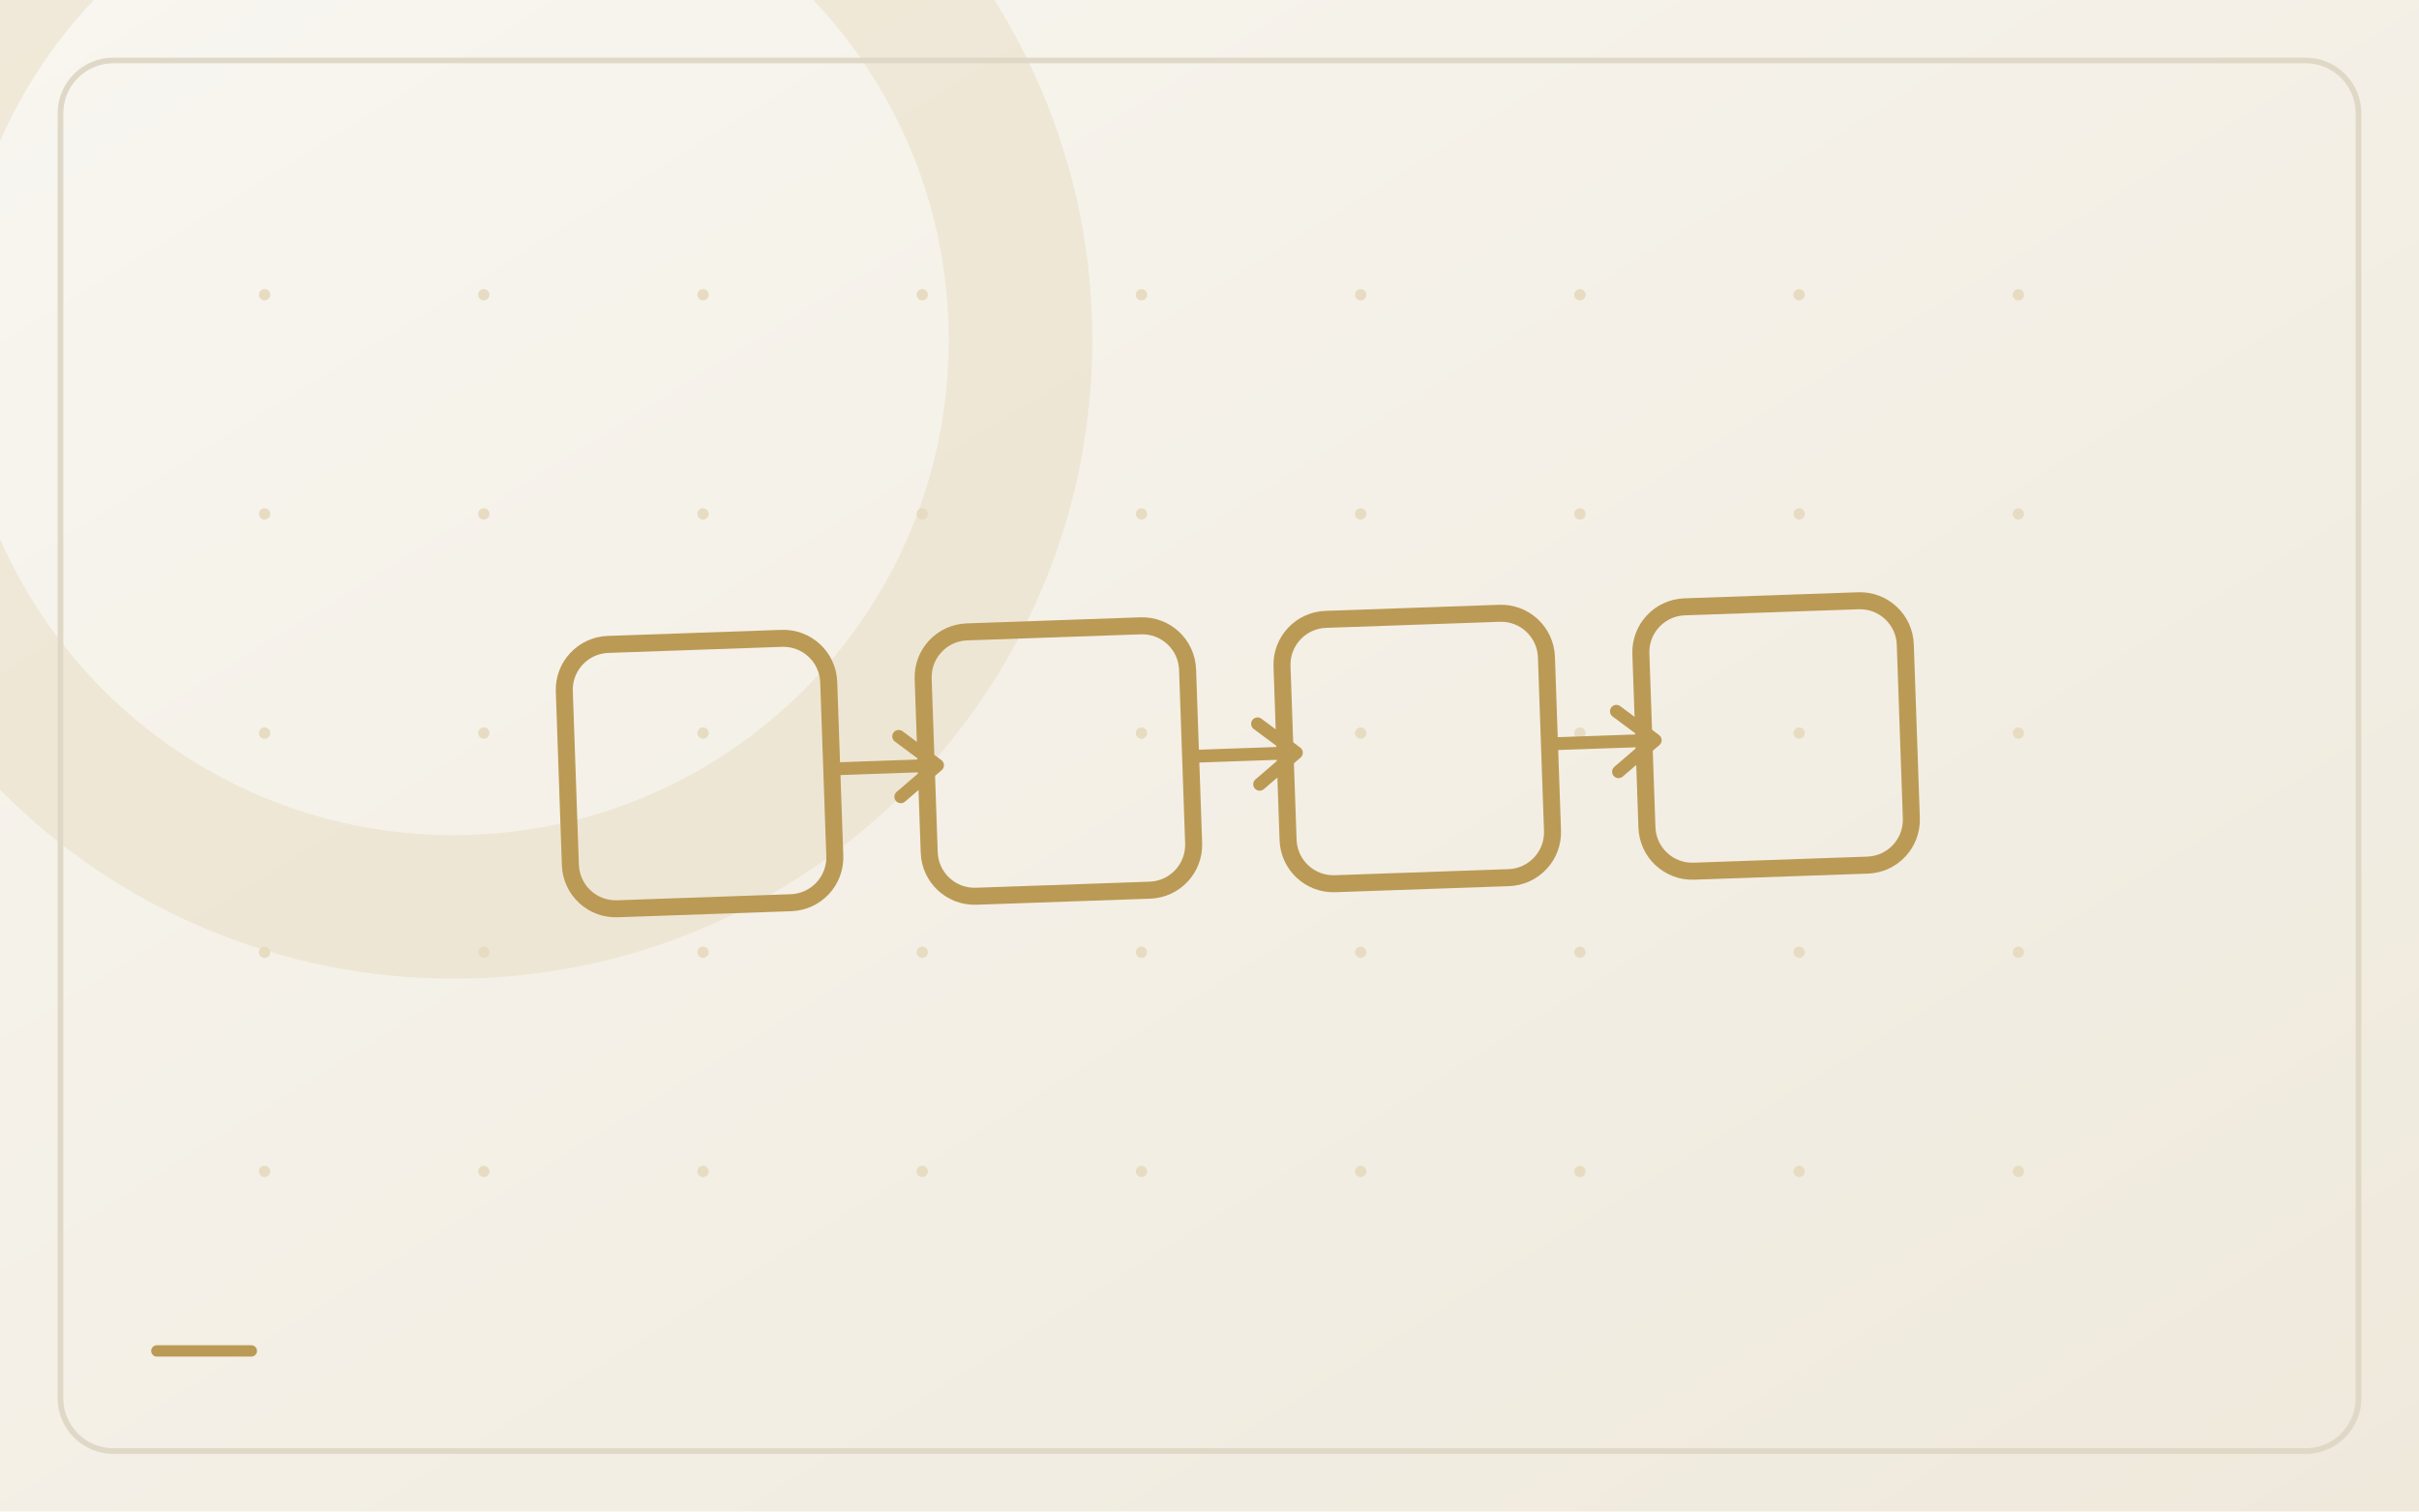
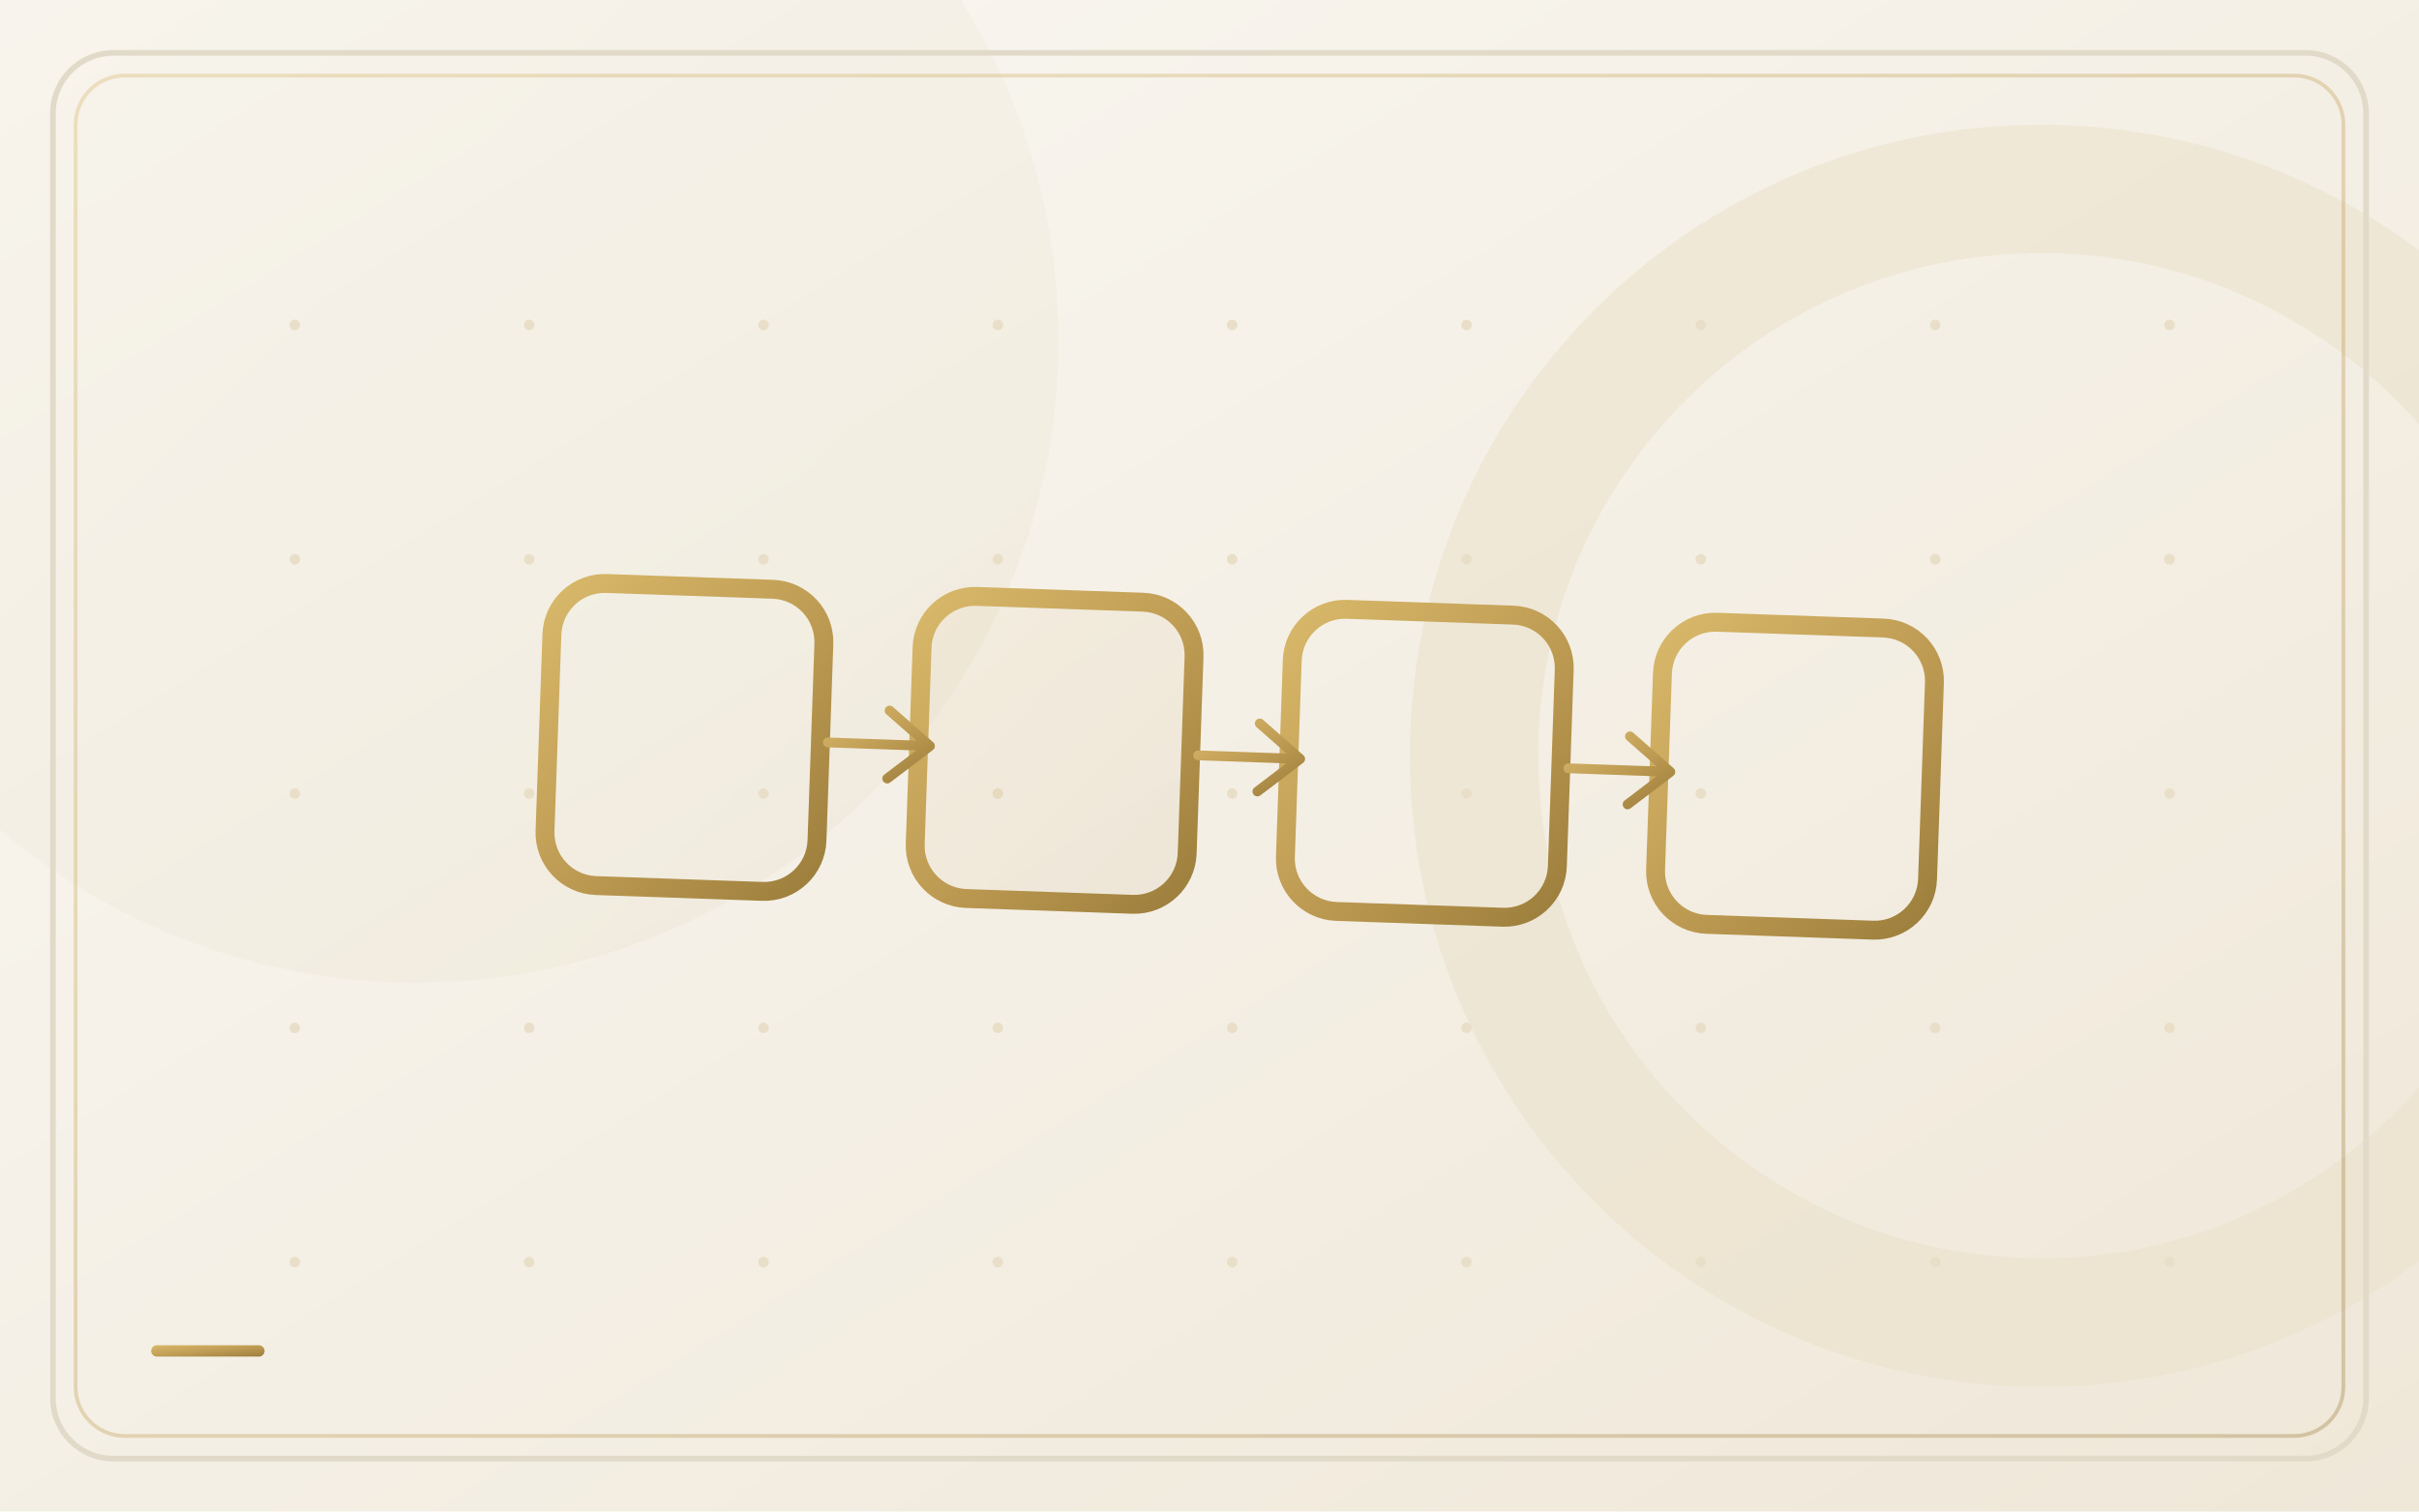
<svg xmlns="http://www.w3.org/2000/svg" viewBox="0 0 640 400" width="640" height="400">
  <defs>
-     <linearGradient id="bg" x1="0" y1="0" x2="1" y2="1">
-       <stop offset="0" stop-color="#f8f6f0" />
-       <stop offset="1" stop-color="#efe9dc" />
+     <linearGradient id="bgg" x1="0" y1="0" x2="1" y2="1">
+       <stop offset="0" stop-color="#faf8f3" />
+       <stop offset="1" stop-color="#efe7d8" />
+     </linearGradient>
+     <linearGradient id="gg" x1="0" y1="0" x2="1" y2="1">
+       <stop offset="0" stop-color="#d8b86a" />
+       <stop offset="0.55" stop-color="#bd9a52" />
+       <stop offset="1" stop-color="#9c7e3c" />
    </linearGradient>
  </defs>
-   <rect width="640" height="400" fill="url(#bg)" />
-   <circle cx="120" cy="90" r="150" fill="none" stroke="#e7dcc2" stroke-width="38" opacity="0.5" />
-   <circle cx="70" cy="78" r="1.5" fill="#e7dcc2" />
-   <circle cx="70" cy="136" r="1.5" fill="#e7dcc2" />
-   <circle cx="70" cy="194" r="1.5" fill="#e7dcc2" />
-   <circle cx="70" cy="252" r="1.5" fill="#e7dcc2" />
-   <circle cx="70" cy="310" r="1.5" fill="#e7dcc2" />
-   <circle cx="128" cy="78" r="1.5" fill="#e7dcc2" />
-   <circle cx="128" cy="136" r="1.5" fill="#e7dcc2" />
-   <circle cx="128" cy="194" r="1.5" fill="#e7dcc2" />
-   <circle cx="128" cy="252" r="1.5" fill="#e7dcc2" />
-   <circle cx="128" cy="310" r="1.5" fill="#e7dcc2" />
-   <circle cx="186" cy="78" r="1.5" fill="#e7dcc2" />
-   <circle cx="186" cy="136" r="1.5" fill="#e7dcc2" />
-   <circle cx="186" cy="194" r="1.5" fill="#e7dcc2" />
-   <circle cx="186" cy="252" r="1.5" fill="#e7dcc2" />
-   <circle cx="186" cy="310" r="1.5" fill="#e7dcc2" />
-   <circle cx="244" cy="78" r="1.5" fill="#e7dcc2" />
-   <circle cx="244" cy="136" r="1.5" fill="#e7dcc2" />
-   <circle cx="244" cy="194" r="1.5" fill="#e7dcc2" />
-   <circle cx="244" cy="252" r="1.5" fill="#e7dcc2" />
-   <circle cx="244" cy="310" r="1.5" fill="#e7dcc2" />
-   <circle cx="302" cy="78" r="1.5" fill="#e7dcc2" />
-   <circle cx="302" cy="136" r="1.5" fill="#e7dcc2" />
-   <circle cx="302" cy="194" r="1.5" fill="#e7dcc2" />
-   <circle cx="302" cy="252" r="1.5" fill="#e7dcc2" />
-   <circle cx="302" cy="310" r="1.5" fill="#e7dcc2" />
-   <circle cx="360" cy="78" r="1.5" fill="#e7dcc2" />
-   <circle cx="360" cy="136" r="1.5" fill="#e7dcc2" />
-   <circle cx="360" cy="194" r="1.5" fill="#e7dcc2" />
-   <circle cx="360" cy="252" r="1.5" fill="#e7dcc2" />
-   <circle cx="360" cy="310" r="1.5" fill="#e7dcc2" />
-   <circle cx="418" cy="78" r="1.5" fill="#e7dcc2" />
-   <circle cx="418" cy="136" r="1.5" fill="#e7dcc2" />
-   <circle cx="418" cy="194" r="1.5" fill="#e7dcc2" />
-   <circle cx="418" cy="252" r="1.5" fill="#e7dcc2" />
-   <circle cx="418" cy="310" r="1.5" fill="#e7dcc2" />
-   <circle cx="476" cy="78" r="1.5" fill="#e7dcc2" />
-   <circle cx="476" cy="136" r="1.5" fill="#e7dcc2" />
-   <circle cx="476" cy="194" r="1.5" fill="#e7dcc2" />
-   <circle cx="476" cy="252" r="1.5" fill="#e7dcc2" />
-   <circle cx="476" cy="310" r="1.5" fill="#e7dcc2" />
-   <circle cx="534" cy="78" r="1.5" fill="#e7dcc2" />
-   <circle cx="534" cy="136" r="1.5" fill="#e7dcc2" />
-   <circle cx="534" cy="194" r="1.5" fill="#e7dcc2" />
-   <circle cx="534" cy="252" r="1.5" fill="#e7dcc2" />
-   <circle cx="534" cy="310" r="1.5" fill="#e7dcc2" />
-   <rect x="16" y="16" width="608" height="368" fill="none" stroke="#e0d8c7" stroke-width="1.5" rx="14" />
-   <g transform="rotate(-2 320 200)">
-     <rect x="150" y="165" width="70" height="70" rx="12" stroke="#bb9a55" fill="none" stroke-width="4.5" stroke-linecap="round" stroke-linejoin="round" />
-     <rect x="245" y="165" width="70" height="70" rx="12" stroke="#bb9a55" fill="none" stroke-width="4.5" stroke-linecap="round" stroke-linejoin="round" />
-     <rect x="340" y="165" width="70" height="70" rx="12" stroke="#bb9a55" fill="none" stroke-width="4.5" stroke-linecap="round" stroke-linejoin="round" />
-     <rect x="435" y="165" width="70" height="70" rx="12" stroke="#bb9a55" fill="none" stroke-width="4.5" stroke-linecap="round" stroke-linejoin="round" />
-     <path d="M222 200 h22 M238 192 l10 8 l-10 8" stroke="#bb9a55" fill="none" stroke-linecap="round" stroke-linejoin="round" stroke-width="3.4" />
-     <path d="M317 200 h22 M333 192 l10 8 l-10 8" stroke="#bb9a55" fill="none" stroke-linecap="round" stroke-linejoin="round" stroke-width="3.4" />
-     <path d="M412 200 h22 M428 192 l10 8 l-10 8" stroke="#bb9a55" fill="none" stroke-linecap="round" stroke-linejoin="round" stroke-width="3.4" />
+   <rect width="640" height="400" fill="url(#bgg)" />
+   <circle cx="110" cy="90" r="170" fill="url(#gg)" opacity="0.05" />
+   <circle cx="540" cy="200" r="150" fill="none" stroke="#e9dfc8" stroke-width="34" opacity="0.5" />
+   <circle cx="78" cy="86" r="1.4" fill="#e9dfc8" />
+   <circle cx="78" cy="148" r="1.4" fill="#e9dfc8" />
+   <circle cx="78" cy="210" r="1.4" fill="#e9dfc8" />
+   <circle cx="78" cy="272" r="1.4" fill="#e9dfc8" />
+   <circle cx="78" cy="334" r="1.4" fill="#e9dfc8" />
+   <circle cx="140" cy="86" r="1.4" fill="#e9dfc8" />
+   <circle cx="140" cy="148" r="1.4" fill="#e9dfc8" />
+   <circle cx="140" cy="210" r="1.4" fill="#e9dfc8" />
+   <circle cx="140" cy="272" r="1.4" fill="#e9dfc8" />
+   <circle cx="140" cy="334" r="1.4" fill="#e9dfc8" />
+   <circle cx="202" cy="86" r="1.4" fill="#e9dfc8" />
+   <circle cx="202" cy="148" r="1.4" fill="#e9dfc8" />
+   <circle cx="202" cy="210" r="1.4" fill="#e9dfc8" />
+   <circle cx="202" cy="272" r="1.4" fill="#e9dfc8" />
+   <circle cx="202" cy="334" r="1.4" fill="#e9dfc8" />
+   <circle cx="264" cy="86" r="1.4" fill="#e9dfc8" />
+   <circle cx="264" cy="148" r="1.4" fill="#e9dfc8" />
+   <circle cx="264" cy="210" r="1.4" fill="#e9dfc8" />
+   <circle cx="264" cy="272" r="1.4" fill="#e9dfc8" />
+   <circle cx="264" cy="334" r="1.4" fill="#e9dfc8" />
+   <circle cx="326" cy="86" r="1.4" fill="#e9dfc8" />
+   <circle cx="326" cy="148" r="1.4" fill="#e9dfc8" />
+   <circle cx="326" cy="210" r="1.4" fill="#e9dfc8" />
+   <circle cx="326" cy="272" r="1.4" fill="#e9dfc8" />
+   <circle cx="326" cy="334" r="1.4" fill="#e9dfc8" />
+   <circle cx="388" cy="86" r="1.4" fill="#e9dfc8" />
+   <circle cx="388" cy="148" r="1.4" fill="#e9dfc8" />
+   <circle cx="388" cy="210" r="1.4" fill="#e9dfc8" />
+   <circle cx="388" cy="272" r="1.4" fill="#e9dfc8" />
+   <circle cx="388" cy="334" r="1.4" fill="#e9dfc8" />
+   <circle cx="450" cy="86" r="1.4" fill="#e9dfc8" />
+   <circle cx="450" cy="148" r="1.4" fill="#e9dfc8" />
+   <circle cx="450" cy="210" r="1.4" fill="#e9dfc8" />
+   <circle cx="450" cy="272" r="1.4" fill="#e9dfc8" />
+   <circle cx="450" cy="334" r="1.4" fill="#e9dfc8" />
+   <circle cx="512" cy="86" r="1.4" fill="#e9dfc8" />
+   <circle cx="512" cy="148" r="1.4" fill="#e9dfc8" />
+   <circle cx="512" cy="210" r="1.4" fill="#e9dfc8" />
+   <circle cx="512" cy="272" r="1.4" fill="#e9dfc8" />
+   <circle cx="512" cy="334" r="1.4" fill="#e9dfc8" />
+   <circle cx="574" cy="86" r="1.4" fill="#e9dfc8" />
+   <circle cx="574" cy="148" r="1.4" fill="#e9dfc8" />
+   <circle cx="574" cy="210" r="1.4" fill="#e9dfc8" />
+   <circle cx="574" cy="272" r="1.4" fill="#e9dfc8" />
+   <circle cx="574" cy="334" r="1.4" fill="#e9dfc8" />
+   <rect x="14" y="14" width="612" height="372" fill="none" stroke="#e2dac9" stroke-width="1.5" rx="16" />
+   <rect x="20" y="20" width="600" height="360" fill="none" stroke="url(#gg)" stroke-width="1" rx="13" opacity="0.35" />
+   <g transform="rotate(2 320 200)">
+     <rect x="145" y="160" width="72" height="80" rx="14" stroke="url(#gg)" fill="none" stroke-width="5" stroke-linecap="round" stroke-linejoin="round" />
+     <rect x="243" y="160" width="72" height="80" rx="14" stroke="url(#gg)" fill="none" stroke-width="5" stroke-linecap="round" stroke-linejoin="round" />
+     <rect x="243" y="160" width="72" height="80" rx="14" fill="url(#gg)" opacity="0.08" />
+     <rect x="341" y="160" width="72" height="80" rx="14" stroke="url(#gg)" fill="none" stroke-width="5" stroke-linecap="round" stroke-linejoin="round" />
+     <rect x="439" y="160" width="72" height="80" rx="14" stroke="url(#gg)" fill="none" stroke-width="5" stroke-linecap="round" stroke-linejoin="round" />
+     <path d="M219 200 h24 M235 191 l11 9 l-11 9" stroke="url(#gg)" fill="none" stroke-width="2.6" stroke-linecap="round" stroke-linejoin="round" />
+     <path d="M317 200 h24 M333 191 l11 9 l-11 9" stroke="url(#gg)" fill="none" stroke-width="2.6" stroke-linecap="round" stroke-linejoin="round" />
+     <path d="M415 200 h24 M431 191 l11 9 l-11 9" stroke="url(#gg)" fill="none" stroke-width="2.6" stroke-linecap="round" stroke-linejoin="round" />
  </g>
-   <rect x="40" y="356" width="28" height="3" rx="1.5" fill="#bb9a55" />
+   <rect x="40" y="356" width="30" height="3" rx="1.5" fill="url(#gg)" />
</svg>
